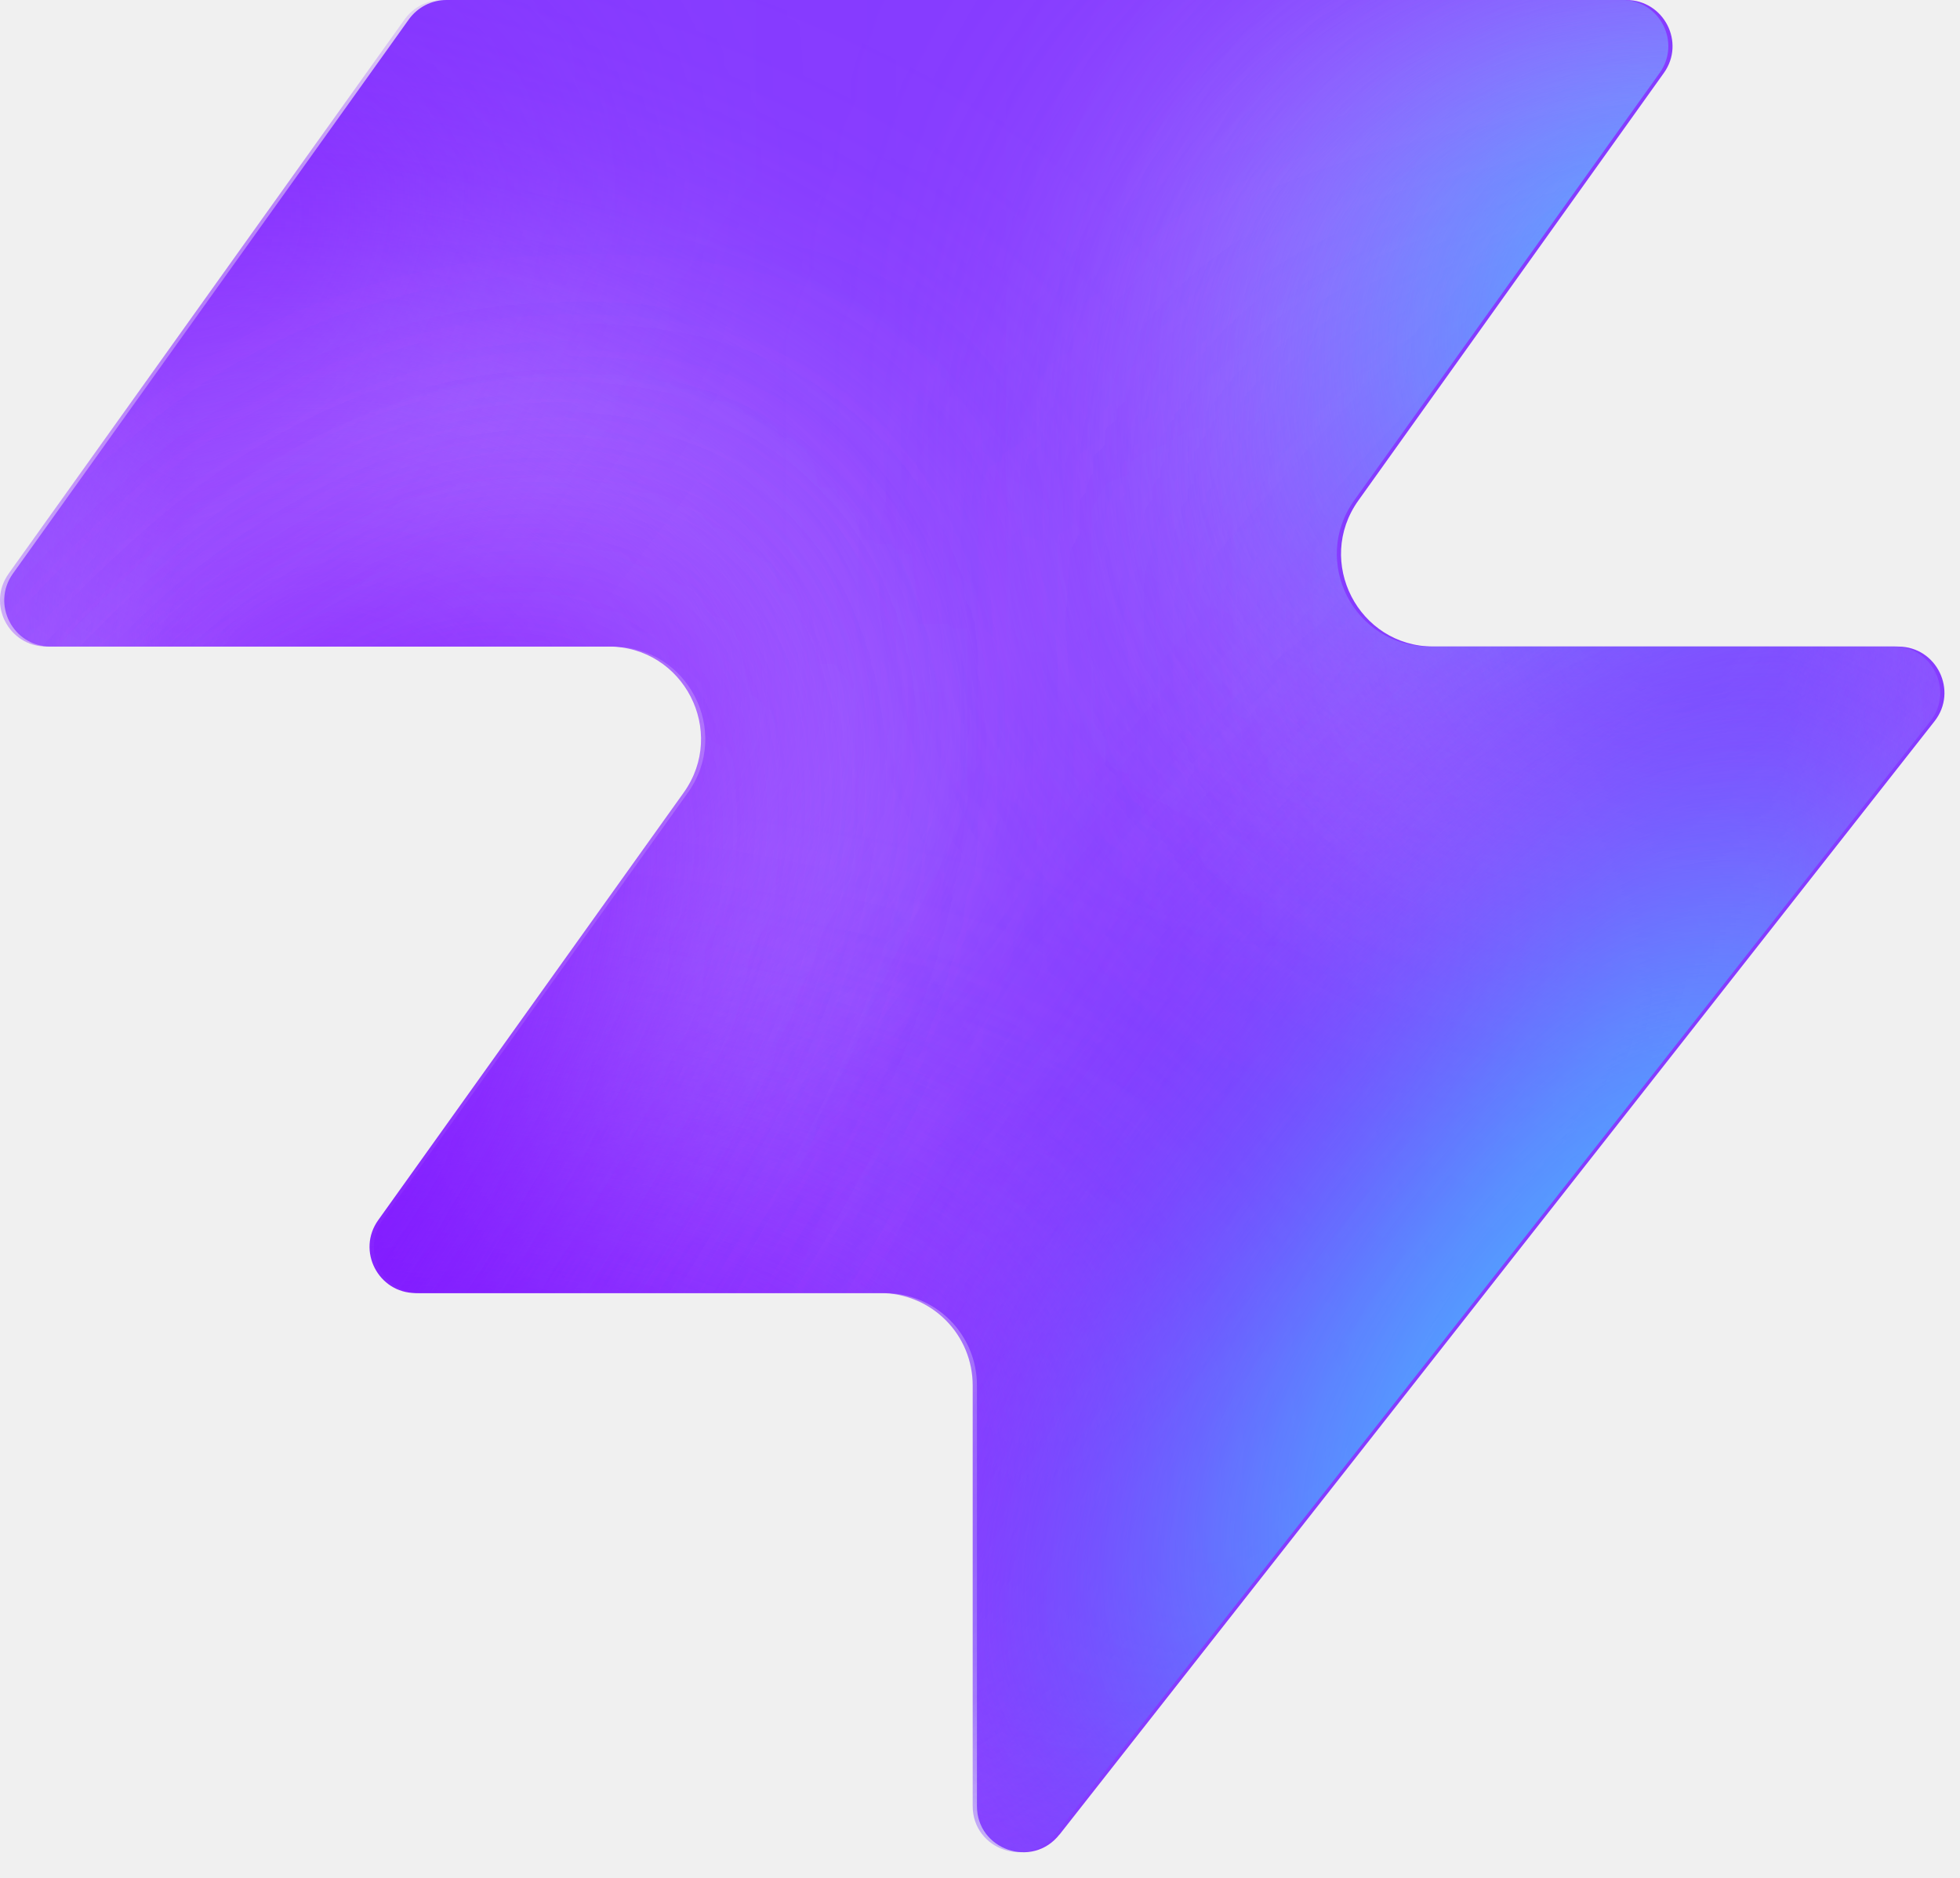
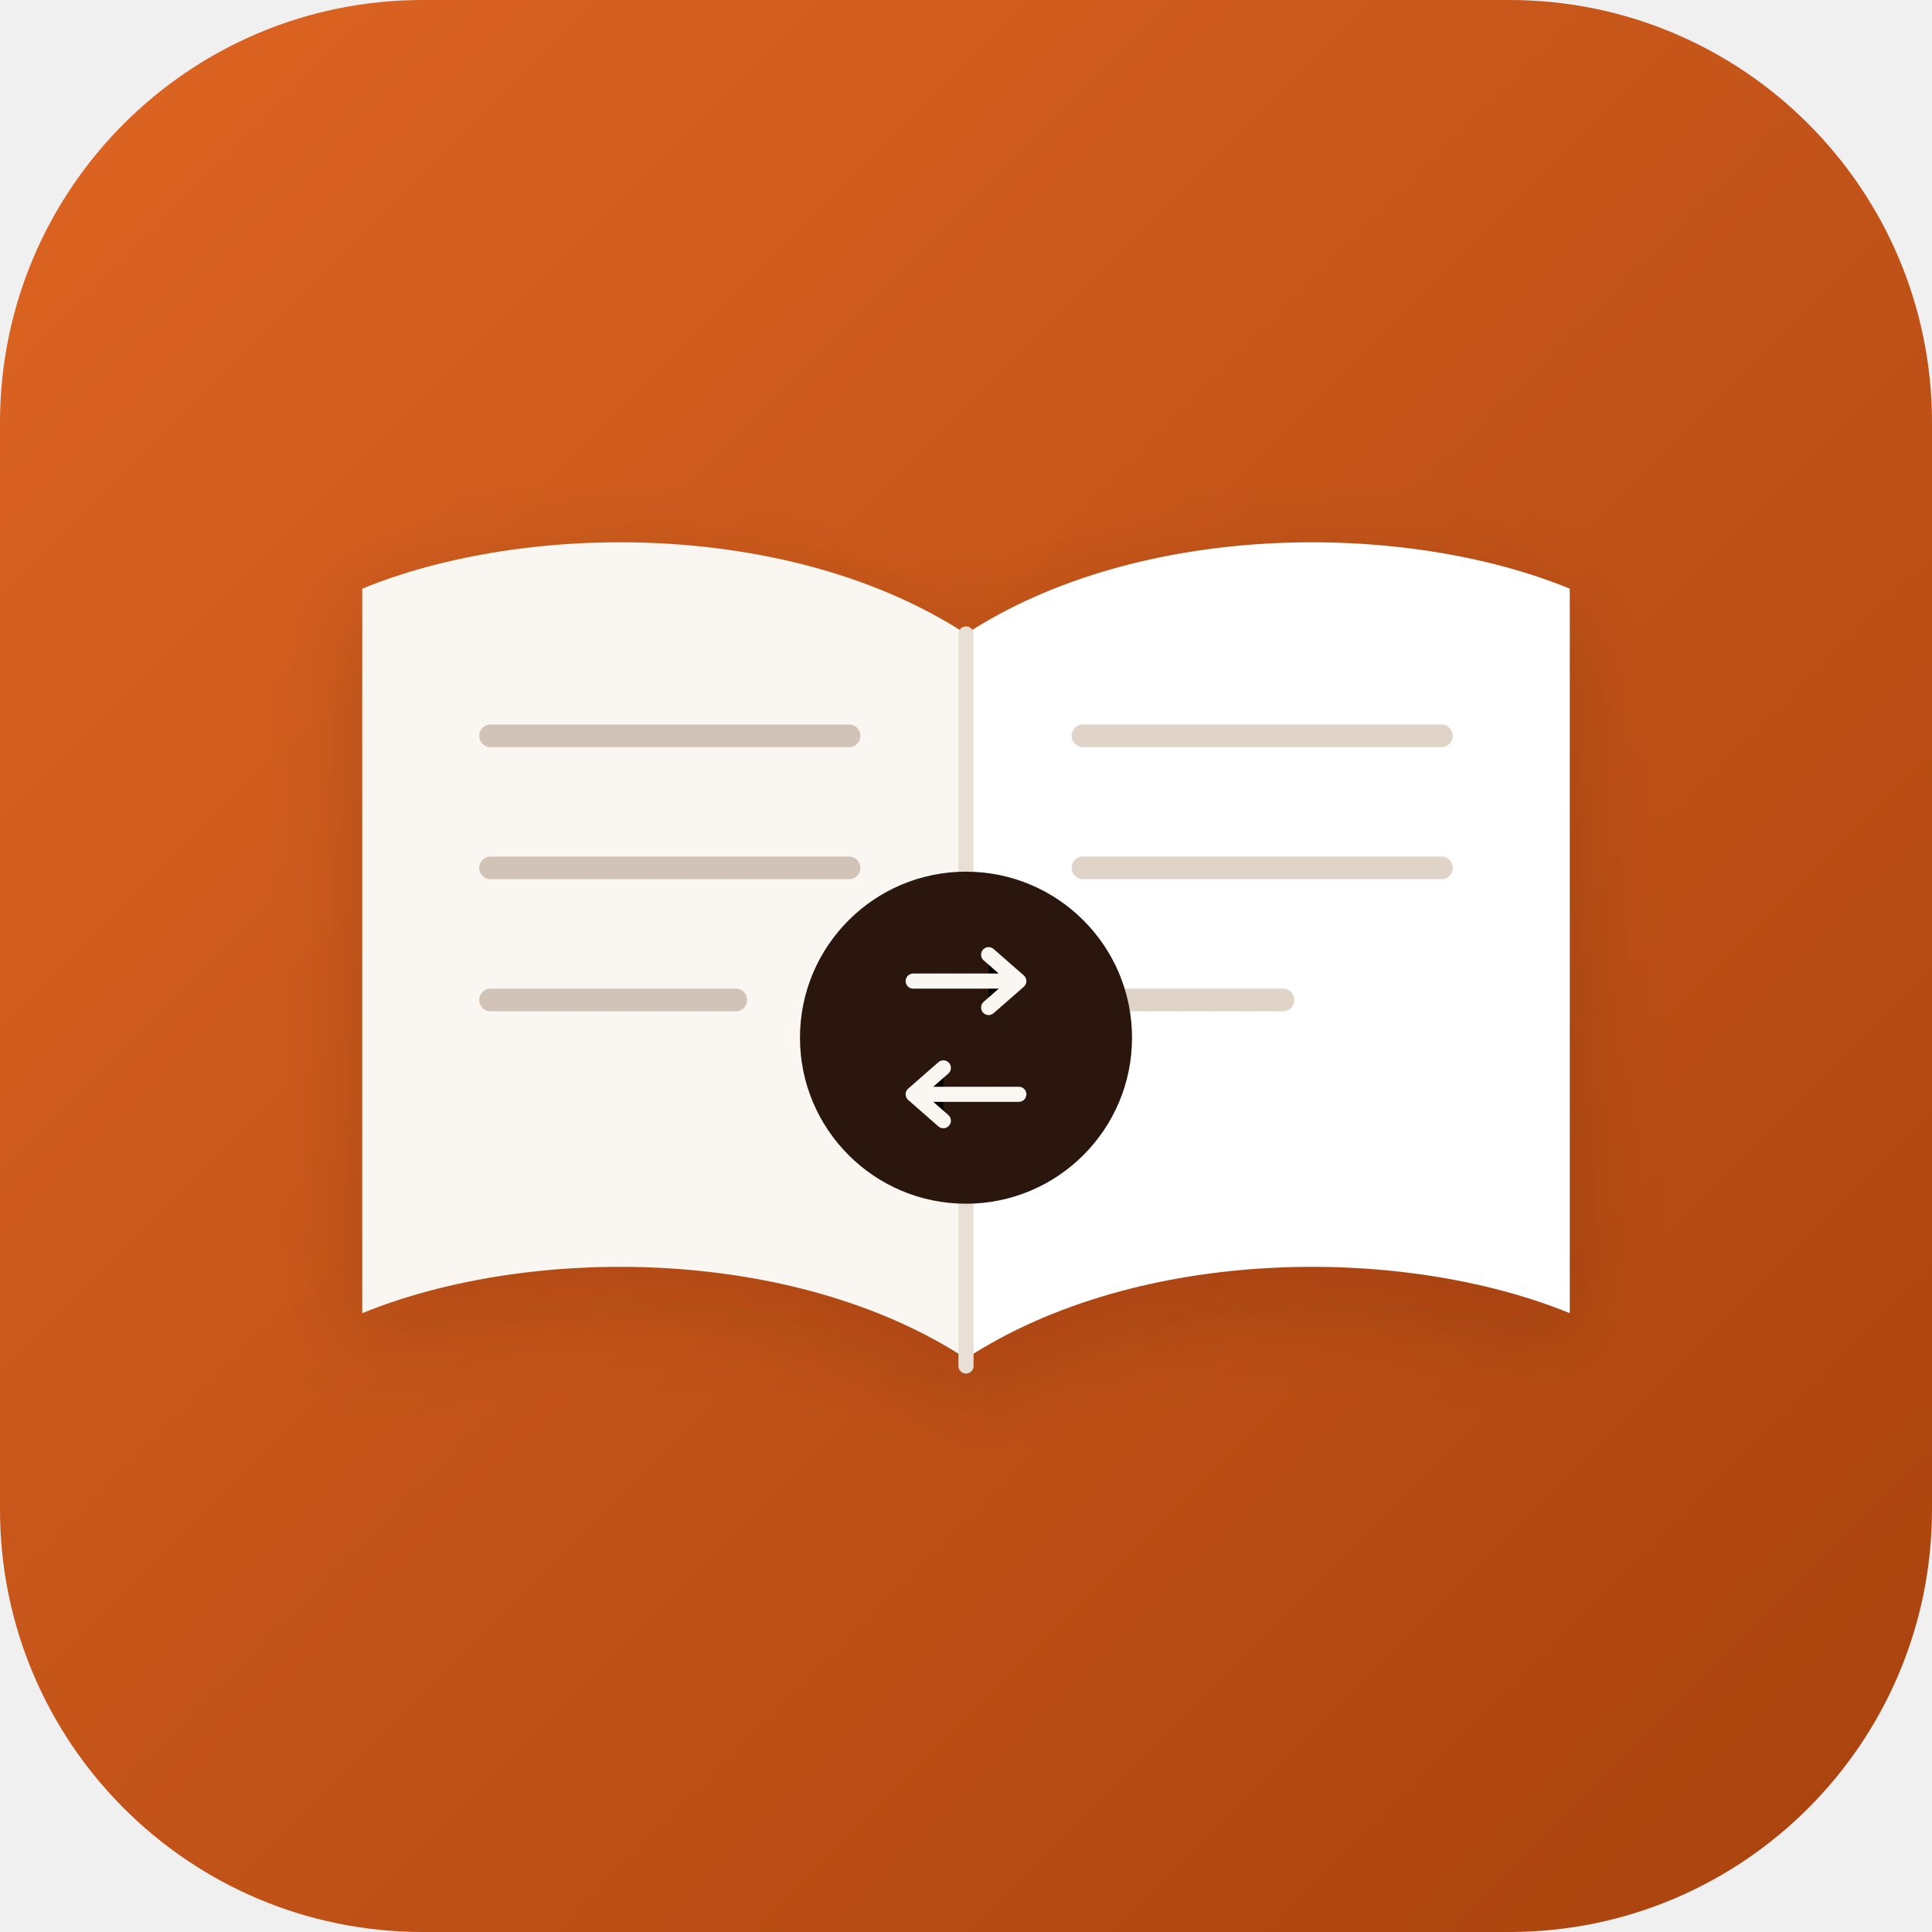
- <svg xmlns="http://www.w3.org/2000/svg" width="48" height="46" fill="none" viewBox="0 0 48 46">
-   <path fill="#863bff" d="M25.946 44.938c-.664.845-2.021.375-2.021-.698V33.937a2.26 2.26 0 0 0-2.262-2.262H10.287c-.92 0-1.456-1.04-.92-1.788l7.48-10.471c1.07-1.497 0-3.578-1.842-3.578H1.237c-.92 0-1.456-1.04-.92-1.788L10.013.474c.214-.297.556-.474.92-.474h28.894c.92 0 1.456 1.04.92 1.788l-7.48 10.471c-1.07 1.498 0 3.579 1.842 3.579h11.377c.943 0 1.473 1.088.89 1.83L25.947 44.94z" style="fill:#863bff;fill:color(display-p3 .525 .23 1);fill-opacity:1" />
-   <mask id="a" width="48" height="46" x="0" y="0" maskUnits="userSpaceOnUse" style="mask-type:alpha">
-     <path fill="#000" d="M25.842 44.938c-.664.844-2.021.375-2.021-.698V33.937a2.26 2.26 0 0 0-2.262-2.262H10.183c-.92 0-1.456-1.04-.92-1.788l7.48-10.471c1.07-1.498 0-3.579-1.842-3.579H1.133c-.92 0-1.456-1.04-.92-1.787L9.91.473c.214-.297.556-.474.92-.474h28.894c.92 0 1.456 1.04.92 1.788l-7.48 10.471c-1.07 1.498 0 3.578 1.842 3.578h11.377c.943 0 1.473 1.088.89 1.832L25.843 44.94z" style="fill:#000;fill-opacity:1" />
-   </mask>
-   <g mask="url(#a)">
-     <g filter="url(#b)">
-       <ellipse cx="5.508" cy="14.704" fill="#ede6ff" rx="5.508" ry="14.704" style="fill:#ede6ff;fill:color(display-p3 .927 .903 1);fill-opacity:1" transform="matrix(.00324 1 1 -.00324 -4.47 31.516)" />
-     </g>
-     <g filter="url(#c)">
-       <ellipse cx="10.399" cy="29.851" fill="#ede6ff" rx="10.399" ry="29.851" style="fill:#ede6ff;fill:color(display-p3 .927 .903 1);fill-opacity:1" transform="matrix(.00324 1 1 -.00324 -39.328 7.883)" />
-     </g>
-     <g filter="url(#d)">
-       <ellipse cx="5.508" cy="30.487" fill="#7e14ff" rx="5.508" ry="30.487" style="fill:#7e14ff;fill:color(display-p3 .492 .077 1);fill-opacity:1" transform="rotate(89.814 -25.913 -14.639)scale(1 -1)" />
-     </g>
-     <g filter="url(#e)">
-       <ellipse cx="5.508" cy="30.599" fill="#7e14ff" rx="5.508" ry="30.599" style="fill:#7e14ff;fill:color(display-p3 .492 .077 1);fill-opacity:1" transform="rotate(89.814 -32.644 -3.334)scale(1 -1)" />
-     </g>
-     <g filter="url(#f)">
-       <ellipse cx="5.508" cy="30.599" fill="#7e14ff" rx="5.508" ry="30.599" style="fill:#7e14ff;fill:color(display-p3 .492 .077 1);fill-opacity:1" transform="matrix(.00324 1 1 -.00324 -34.34 30.47)" />
-     </g>
-     <g filter="url(#g)">
-       <ellipse cx="14.072" cy="22.078" fill="#ede6ff" rx="14.072" ry="22.078" style="fill:#ede6ff;fill:color(display-p3 .927 .903 1);fill-opacity:1" transform="rotate(93.35 24.506 48.493)scale(-1 1)" />
-     </g>
-     <g filter="url(#h)">
-       <ellipse cx="3.47" cy="21.501" fill="#7e14ff" rx="3.47" ry="21.501" style="fill:#7e14ff;fill:color(display-p3 .492 .077 1);fill-opacity:1" transform="rotate(89.009 28.708 47.59)scale(-1 1)" />
-     </g>
-     <g filter="url(#i)">
-       <ellipse cx="3.47" cy="21.501" fill="#7e14ff" rx="3.47" ry="21.501" style="fill:#7e14ff;fill:color(display-p3 .492 .077 1);fill-opacity:1" transform="rotate(89.009 28.708 47.59)scale(-1 1)" />
-     </g>
-     <g filter="url(#j)">
-       <ellipse cx=".387" cy="8.972" fill="#7e14ff" rx="4.407" ry="29.108" style="fill:#7e14ff;fill:color(display-p3 .492 .077 1);fill-opacity:1" transform="rotate(39.51 .387 8.972)" />
-     </g>
-     <g filter="url(#k)">
-       <ellipse cx="47.523" cy="-6.092" fill="#7e14ff" rx="4.407" ry="29.108" style="fill:#7e14ff;fill:color(display-p3 .492 .077 1);fill-opacity:1" transform="rotate(37.892 47.523 -6.092)" />
-     </g>
-     <g filter="url(#l)">
-       <ellipse cx="41.412" cy="6.333" fill="#47bfff" rx="5.971" ry="9.665" style="fill:#47bfff;fill:color(display-p3 .28 .748 1);fill-opacity:1" transform="rotate(37.892 41.412 6.333)" />
-     </g>
-     <g filter="url(#m)">
-       <ellipse cx="-1.879" cy="38.332" fill="#7e14ff" rx="4.407" ry="29.108" style="fill:#7e14ff;fill:color(display-p3 .492 .077 1);fill-opacity:1" transform="rotate(37.892 -1.88 38.332)" />
-     </g>
-     <g filter="url(#n)">
-       <ellipse cx="-1.879" cy="38.332" fill="#7e14ff" rx="4.407" ry="29.108" style="fill:#7e14ff;fill:color(display-p3 .492 .077 1);fill-opacity:1" transform="rotate(37.892 -1.88 38.332)" />
-     </g>
-     <g filter="url(#o)">
-       <ellipse cx="35.651" cy="29.907" fill="#7e14ff" rx="4.407" ry="29.108" style="fill:#7e14ff;fill:color(display-p3 .492 .077 1);fill-opacity:1" transform="rotate(37.892 35.651 29.907)" />
-     </g>
-     <g filter="url(#p)">
-       <ellipse cx="38.418" cy="32.4" fill="#47bfff" rx="5.971" ry="15.297" style="fill:#47bfff;fill:color(display-p3 .28 .748 1);fill-opacity:1" transform="rotate(37.892 38.418 32.4)" />
-     </g>
-   </g>
+ <svg xmlns="http://www.w3.org/2000/svg" viewBox="0 0 512 512" width="100%" height="100%">
  <defs>
-     <filter id="b" width="60.045" height="41.654" x="-19.77" y="16.149" color-interpolation-filters="sRGB" filterUnits="userSpaceOnUse">
-       <feFlood flood-opacity="0" result="BackgroundImageFix" />
-       <feBlend in="SourceGraphic" in2="BackgroundImageFix" result="shape" />
-       <feGaussianBlur result="effect1_foregroundBlur_2002_17158" stdDeviation="7.659" />
-     </filter>
-     <filter id="c" width="90.34" height="51.437" x="-54.613" y="-7.533" color-interpolation-filters="sRGB" filterUnits="userSpaceOnUse">
-       <feFlood flood-opacity="0" result="BackgroundImageFix" />
-       <feBlend in="SourceGraphic" in2="BackgroundImageFix" result="shape" />
-       <feGaussianBlur result="effect1_foregroundBlur_2002_17158" stdDeviation="7.659" />
-     </filter>
-     <filter id="d" width="79.355" height="29.4" x="-49.64" y="2.03" color-interpolation-filters="sRGB" filterUnits="userSpaceOnUse">
-       <feFlood flood-opacity="0" result="BackgroundImageFix" />
-       <feBlend in="SourceGraphic" in2="BackgroundImageFix" result="shape" />
-       <feGaussianBlur result="effect1_foregroundBlur_2002_17158" stdDeviation="4.596" />
-     </filter>
-     <filter id="e" width="79.579" height="29.4" x="-45.045" y="20.029" color-interpolation-filters="sRGB" filterUnits="userSpaceOnUse">
-       <feFlood flood-opacity="0" result="BackgroundImageFix" />
-       <feBlend in="SourceGraphic" in2="BackgroundImageFix" result="shape" />
-       <feGaussianBlur result="effect1_foregroundBlur_2002_17158" stdDeviation="4.596" />
-     </filter>
-     <filter id="f" width="79.579" height="29.4" x="-43.513" y="21.178" color-interpolation-filters="sRGB" filterUnits="userSpaceOnUse">
-       <feFlood flood-opacity="0" result="BackgroundImageFix" />
-       <feBlend in="SourceGraphic" in2="BackgroundImageFix" result="shape" />
-       <feGaussianBlur result="effect1_foregroundBlur_2002_17158" stdDeviation="4.596" />
-     </filter>
-     <filter id="g" width="74.749" height="58.852" x="15.756" y="-17.901" color-interpolation-filters="sRGB" filterUnits="userSpaceOnUse">
-       <feFlood flood-opacity="0" result="BackgroundImageFix" />
-       <feBlend in="SourceGraphic" in2="BackgroundImageFix" result="shape" />
-       <feGaussianBlur result="effect1_foregroundBlur_2002_17158" stdDeviation="7.659" />
-     </filter>
-     <filter id="h" width="61.377" height="25.362" x="23.548" y="2.284" color-interpolation-filters="sRGB" filterUnits="userSpaceOnUse">
-       <feFlood flood-opacity="0" result="BackgroundImageFix" />
-       <feBlend in="SourceGraphic" in2="BackgroundImageFix" result="shape" />
-       <feGaussianBlur result="effect1_foregroundBlur_2002_17158" stdDeviation="4.596" />
-     </filter>
-     <filter id="i" width="61.377" height="25.362" x="23.548" y="2.284" color-interpolation-filters="sRGB" filterUnits="userSpaceOnUse">
-       <feFlood flood-opacity="0" result="BackgroundImageFix" />
-       <feBlend in="SourceGraphic" in2="BackgroundImageFix" result="shape" />
-       <feGaussianBlur result="effect1_foregroundBlur_2002_17158" stdDeviation="4.596" />
-     </filter>
-     <filter id="j" width="56.045" height="63.649" x="-27.636" y="-22.853" color-interpolation-filters="sRGB" filterUnits="userSpaceOnUse">
-       <feFlood flood-opacity="0" result="BackgroundImageFix" />
-       <feBlend in="SourceGraphic" in2="BackgroundImageFix" result="shape" />
-       <feGaussianBlur result="effect1_foregroundBlur_2002_17158" stdDeviation="4.596" />
-     </filter>
-     <filter id="k" width="54.814" height="64.646" x="20.116" y="-38.415" color-interpolation-filters="sRGB" filterUnits="userSpaceOnUse">
-       <feFlood flood-opacity="0" result="BackgroundImageFix" />
-       <feBlend in="SourceGraphic" in2="BackgroundImageFix" result="shape" />
-       <feGaussianBlur result="effect1_foregroundBlur_2002_17158" stdDeviation="4.596" />
-     </filter>
-     <filter id="l" width="33.541" height="35.313" x="24.641" y="-11.323" color-interpolation-filters="sRGB" filterUnits="userSpaceOnUse">
-       <feFlood flood-opacity="0" result="BackgroundImageFix" />
-       <feBlend in="SourceGraphic" in2="BackgroundImageFix" result="shape" />
-       <feGaussianBlur result="effect1_foregroundBlur_2002_17158" stdDeviation="4.596" />
-     </filter>
-     <filter id="m" width="54.814" height="64.646" x="-29.286" y="6.009" color-interpolation-filters="sRGB" filterUnits="userSpaceOnUse">
-       <feFlood flood-opacity="0" result="BackgroundImageFix" />
-       <feBlend in="SourceGraphic" in2="BackgroundImageFix" result="shape" />
-       <feGaussianBlur result="effect1_foregroundBlur_2002_17158" stdDeviation="4.596" />
-     </filter>
-     <filter id="n" width="54.814" height="64.646" x="-29.286" y="6.009" color-interpolation-filters="sRGB" filterUnits="userSpaceOnUse">
-       <feFlood flood-opacity="0" result="BackgroundImageFix" />
-       <feBlend in="SourceGraphic" in2="BackgroundImageFix" result="shape" />
-       <feGaussianBlur result="effect1_foregroundBlur_2002_17158" stdDeviation="4.596" />
-     </filter>
-     <filter id="o" width="54.814" height="64.646" x="8.244" y="-2.416" color-interpolation-filters="sRGB" filterUnits="userSpaceOnUse">
-       <feFlood flood-opacity="0" result="BackgroundImageFix" />
-       <feBlend in="SourceGraphic" in2="BackgroundImageFix" result="shape" />
-       <feGaussianBlur result="effect1_foregroundBlur_2002_17158" stdDeviation="4.596" />
-     </filter>
-     <filter id="p" width="39.409" height="43.623" x="18.713" y="10.588" color-interpolation-filters="sRGB" filterUnits="userSpaceOnUse">
-       <feFlood flood-opacity="0" result="BackgroundImageFix" />
-       <feBlend in="SourceGraphic" in2="BackgroundImageFix" result="shape" />
-       <feGaussianBlur result="effect1_foregroundBlur_2002_17158" stdDeviation="4.596" />
+     <linearGradient id="terracottaGrad" x1="0%" y1="0%" x2="100%" y2="100%">
+       <stop offset="0%" stop-color="#DE6523" />
+       <stop offset="100%" stop-color="#A8420E" />
+     </linearGradient>
+     <filter id="subtleGlow" x="-10%" y="-10%" width="120%" height="120%">
+       <feDropShadow dx="0" dy="8" stdDeviation="12" flood-color="#2C1810" flood-opacity="0.15" />
    </filter>
  </defs>
+   <rect width="512" height="512" rx="112" fill="url(#terracottaGrad)" />
+   <g filter="url(#subtleGlow)">
+     <path d="M256 360 C210 330 140 330 96 348 L96 156 C140 138 210 138 256 168 Z" fill="#FAF7F2" />
+     <path d="M256 360 C302 330 372 330 416 348 L416 156 C372 138 302 138 256 168 Z" fill="#FFFFFF" />
+     <path d="M256 168 L256 362" stroke="#E8E0D5" stroke-width="4" stroke-linecap="round" />
+     <line x1="130" y1="195" x2="225" y2="195" stroke="#D1C3B7" stroke-width="6" stroke-linecap="round" />
+     <line x1="130" y1="230" x2="225" y2="230" stroke="#D1C3B7" stroke-width="6" stroke-linecap="round" />
+     <line x1="130" y1="265" x2="195" y2="265" stroke="#D1C3B7" stroke-width="6" stroke-linecap="round" />
+     <line x1="287" y1="195" x2="382" y2="195" stroke="#E0D4C8" stroke-width="6" stroke-linecap="round" />
+     <line x1="287" y1="230" x2="382" y2="230" stroke="#E0D4C8" stroke-width="6" stroke-linecap="round" />
+     <line x1="287" y1="265" x2="340" y2="265" stroke="#E0D4C8" stroke-width="6" stroke-linecap="round" />
+     <circle cx="256" cy="275" r="44" fill="#2C1810" />
+     <path d="M242 260 L270 260 M262 253 L270 260 L262 267" stroke="#FAF7F2" stroke-width="4" stroke-linecap="round" stroke-linejoin="round" />
+     <path d="M270 290 L242 290 M250 283 L242 290 L250 297" stroke="#FAF7F2" stroke-width="4" stroke-linecap="round" stroke-linejoin="round" />
+   </g>
</svg>
